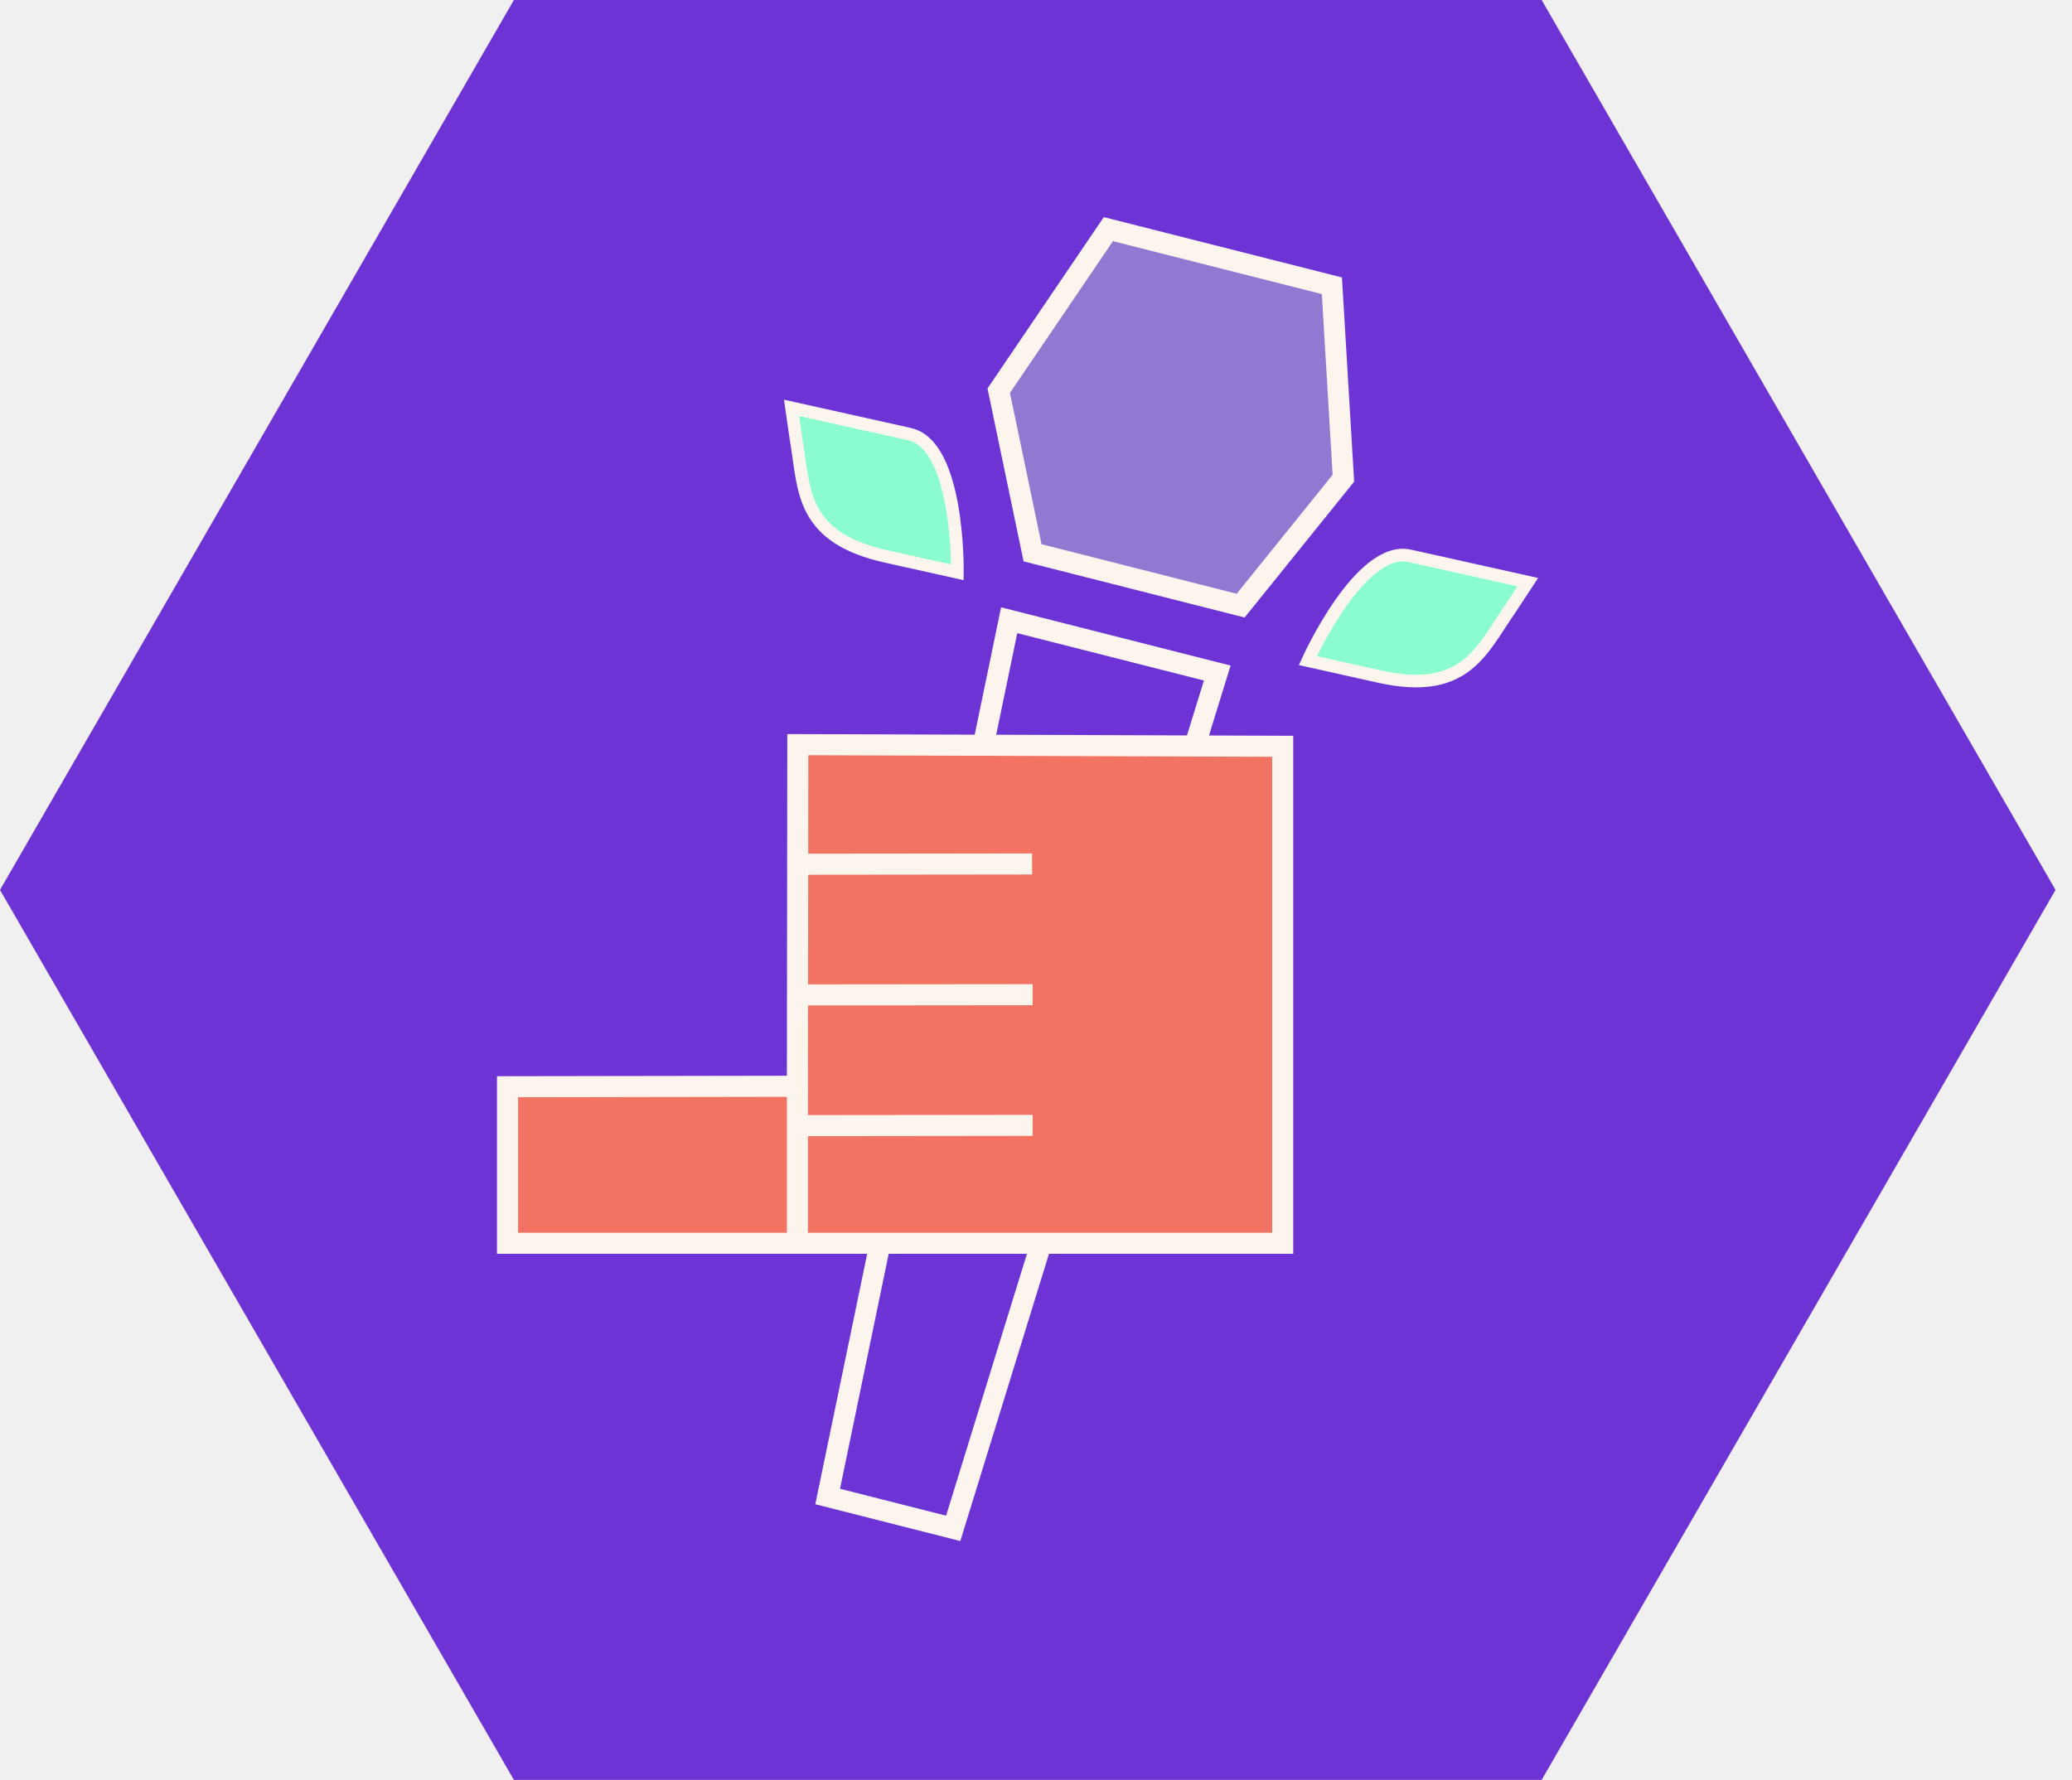
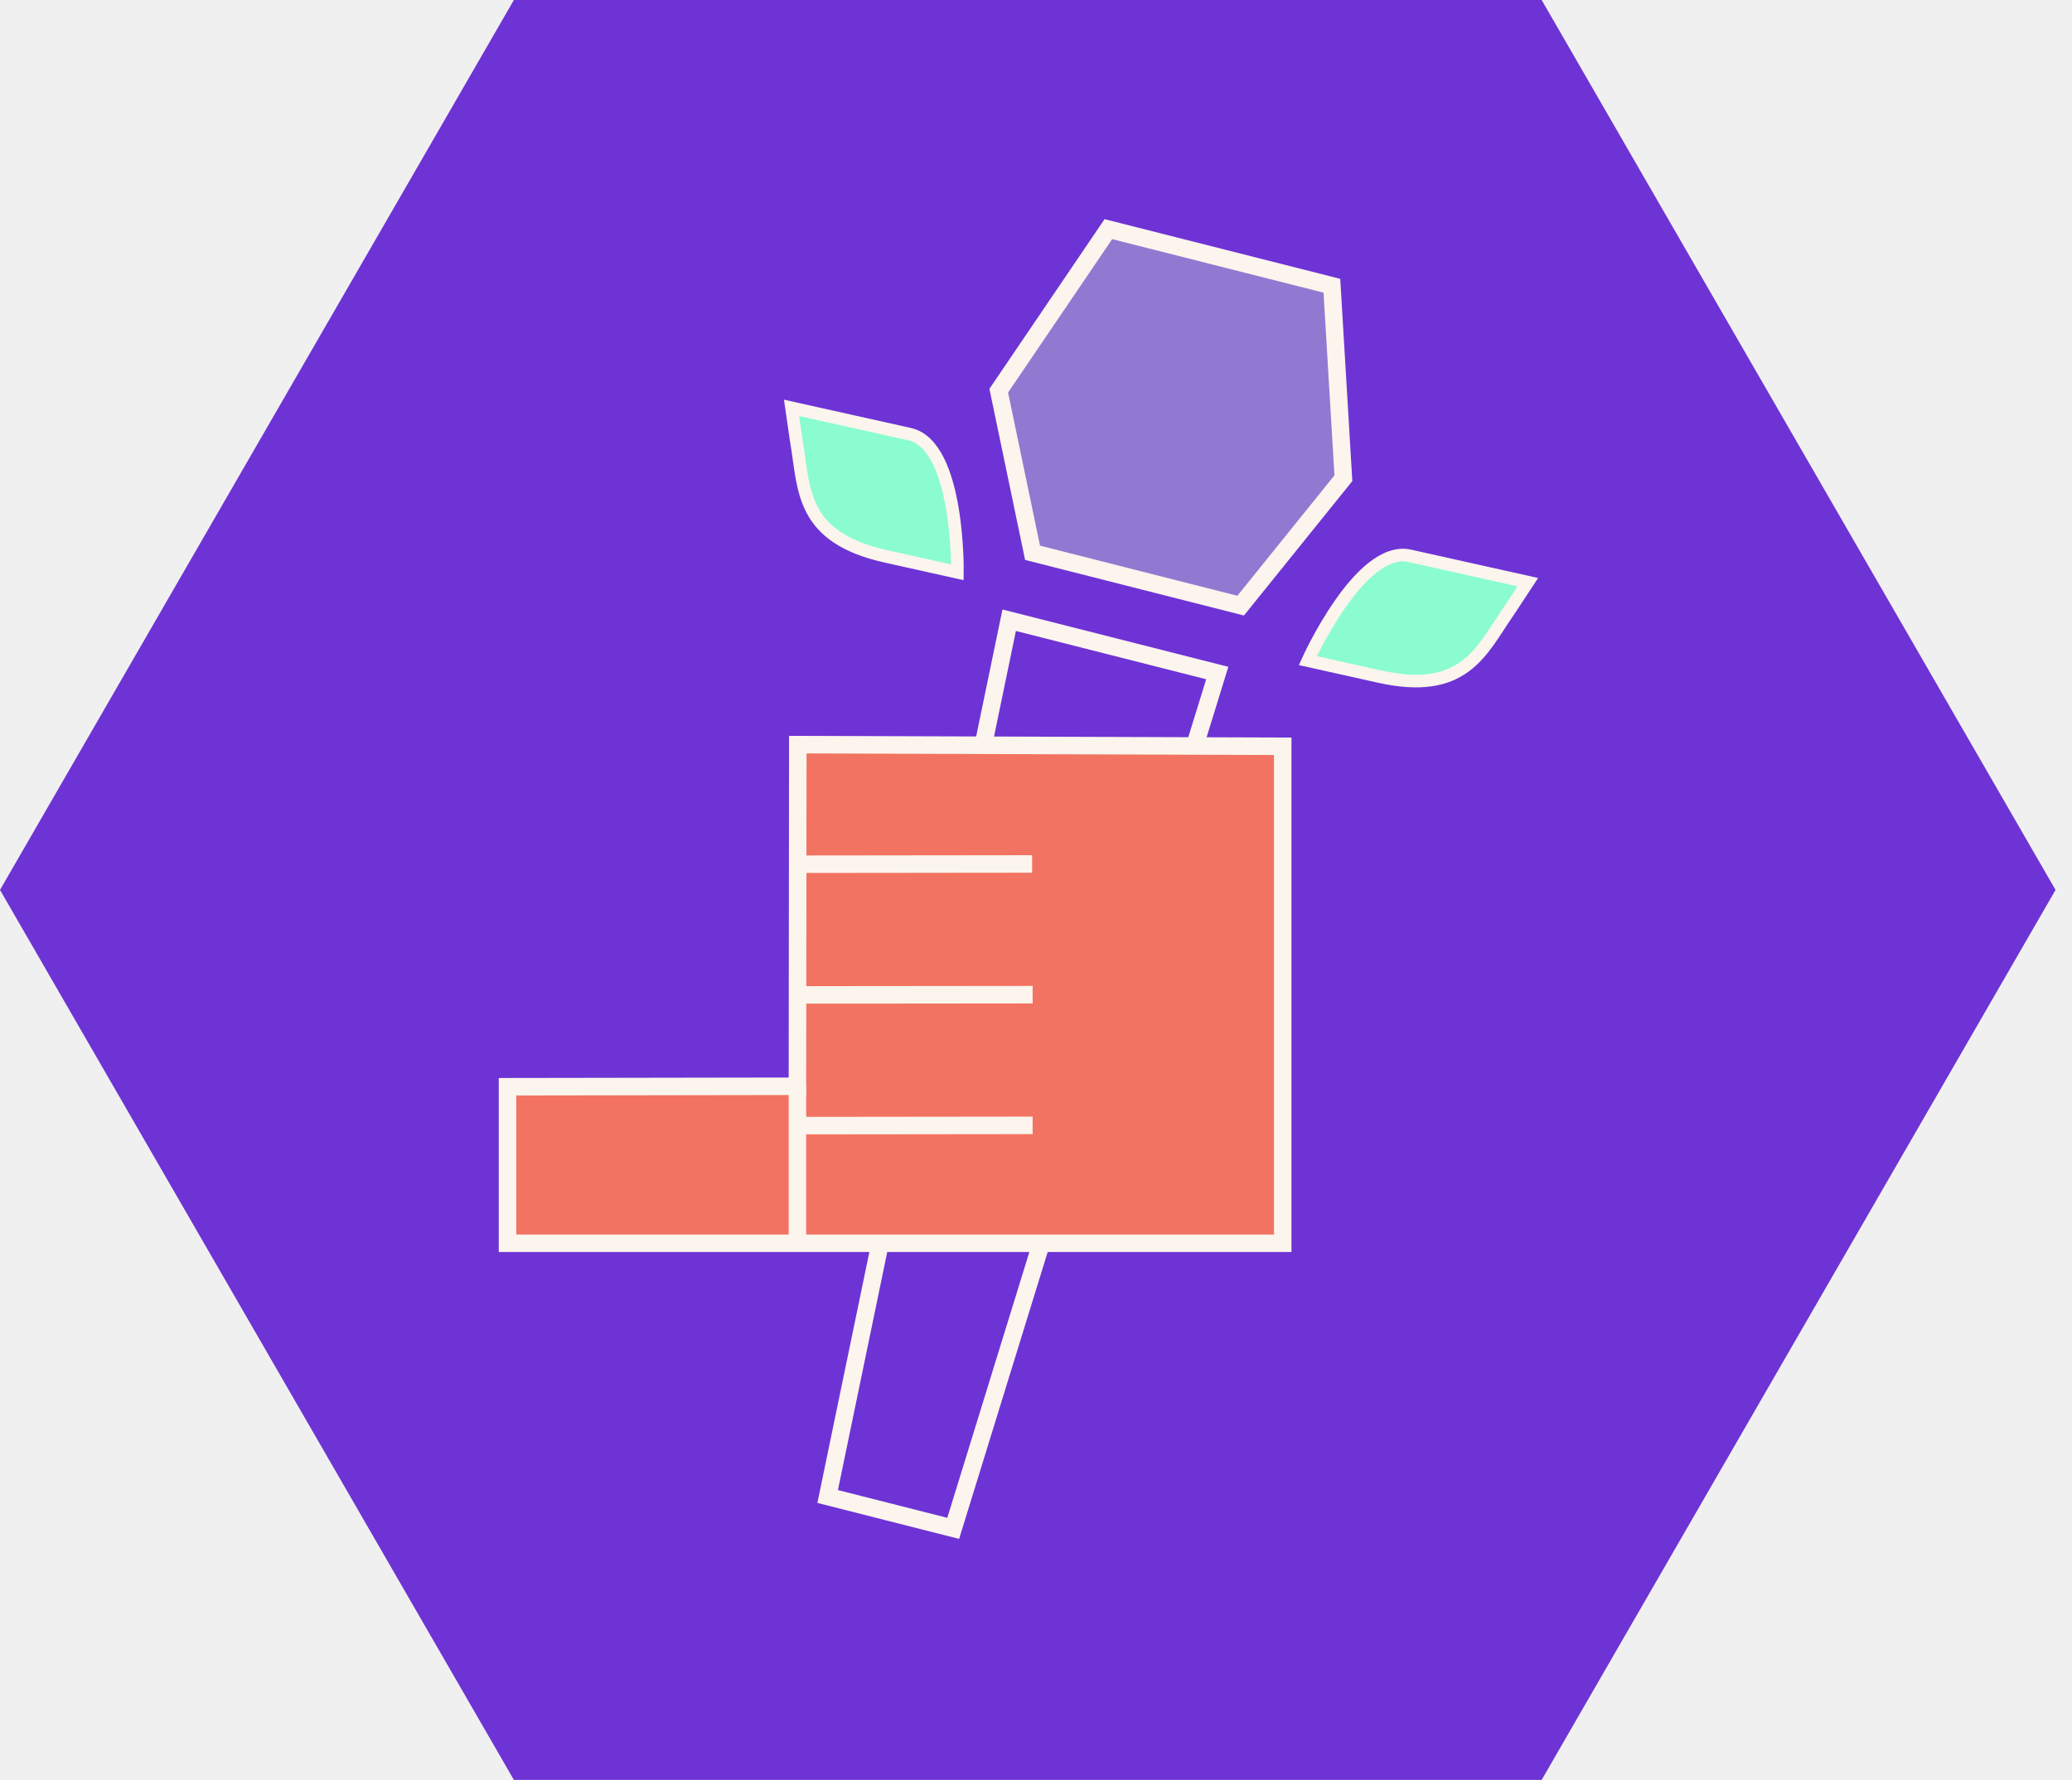
<svg xmlns="http://www.w3.org/2000/svg" width="71" height="61" viewBox="0 0 71 61" fill="none">
  <path d="M17.609 61L0 30.499L17.609 0H52.827L70.436 30.499L52.827 61H17.609Z" fill="#6E33D5" />
-   <path d="M34.581 21.256L41.711 23.066L32.663 52.379L28.361 51.287L34.581 21.256Z" fill="#6E33D5" stroke="#FBF5ED" stroke-width="0.722" stroke-miterlimit="10" />
-   <path d="M35.382 18.945L42.513 20.756L46.033 16.389L45.639 9.793L37.98 7.853L34.223 13.389L35.382 18.945Z" fill="#9179D1" stroke="#FBF5ED" stroke-width="0.722" stroke-miterlimit="10" />
+   <path d="M34.581 21.256L41.711 23.066L32.663 52.379L28.361 51.287L34.581 21.256Z" fill="#6E33D5" stroke="#FBF5ED" stroke-width="0.6" stroke-miterlimit="10" />
+   <path d="M35.382 18.945L42.513 20.756L46.033 16.389L45.639 9.793L37.98 7.853L34.223 13.389L35.382 18.945Z" fill="#9179D1" stroke="#FBF5ED" stroke-width="0.6" stroke-miterlimit="10" />
  <path d="M17.391 42.608H43.954V25.576L38.446 25.557L27.338 25.52L27.325 37.228L17.391 37.244V42.608Z" fill="#F27361" />
  <mask id="mask0_1099_509" style="mask-type:luminance" maskUnits="userSpaceOnUse" x="17" y="25" width="27" height="18">
    <path d="M17.391 42.608H43.954V25.576L38.446 25.557L27.338 25.52L27.325 37.228L17.391 37.244V42.608Z" fill="white" />
  </mask>
  <g mask="url(#mask0_1099_509)">
-     <path d="M27.325 37.228V42.608" stroke="#FBF5ED" stroke-width="0.722" stroke-miterlimit="10" />
+     <path d="M27.325 37.228V42.608" stroke="#FBF5ED" stroke-width="0.6" stroke-miterlimit="10" />
  </g>
-   <path d="M17.391 42.608H43.954V25.576L38.446 25.557L27.338 25.52L27.325 37.228L17.391 37.244V42.608Z" stroke="#FBF5ED" stroke-width="0.722" stroke-miterlimit="10" />
-   <path d="M35.367 29.609L27.287 29.618" stroke="#FBF5ED" stroke-width="0.722" stroke-miterlimit="10" />
-   <path d="M35.385 34.089L27.303 34.097" stroke="#FBF5ED" stroke-width="0.722" stroke-miterlimit="10" />
-   <path d="M35.385 38.568L27.303 38.577" stroke="#FBF5ED" stroke-width="0.722" stroke-miterlimit="10" />
+   <path d="M17.391 42.608H43.954V25.576L38.446 25.557L27.338 25.52L27.325 37.228L17.391 37.244V42.608Z" stroke="#FBF5ED" stroke-width="0.6" stroke-miterlimit="10" />
+   <path d="M35.367 29.609L27.287 29.618" stroke="#FBF5ED" stroke-width="0.6" stroke-miterlimit="10" />
+   <path d="M35.385 34.089L27.303 34.097" stroke="#FBF5ED" stroke-width="0.6" stroke-miterlimit="10" />
+   <path d="M35.385 38.568L27.303 38.577" stroke="#FBF5ED" stroke-width="0.6" stroke-miterlimit="10" />
  <path d="M48.306 19.049L52.353 19.951L51.765 20.845L51.66 21C50.747 22.335 50.156 23.831 47.263 23.186L44.815 22.64C44.815 22.64 46.601 18.669 48.306 19.049Z" fill="#8AFCD0" stroke="#FBF5ED" stroke-width="0.433" stroke-miterlimit="10" />
  <path d="M31.17 14.879L27.123 13.977L27.276 15.037L27.306 15.222C27.566 16.818 27.465 18.424 30.358 19.068L32.806 19.614C32.806 19.614 32.875 15.261 31.17 14.88" fill="#8AFCD0" />
  <path d="M31.17 14.879L27.123 13.977L27.276 15.037L27.306 15.222C27.566 16.818 27.465 18.424 30.358 19.068L32.806 19.614C32.806 19.614 32.875 15.261 31.17 14.88" stroke="#FBF5ED" stroke-width="0.433" stroke-miterlimit="10" />
</svg>
